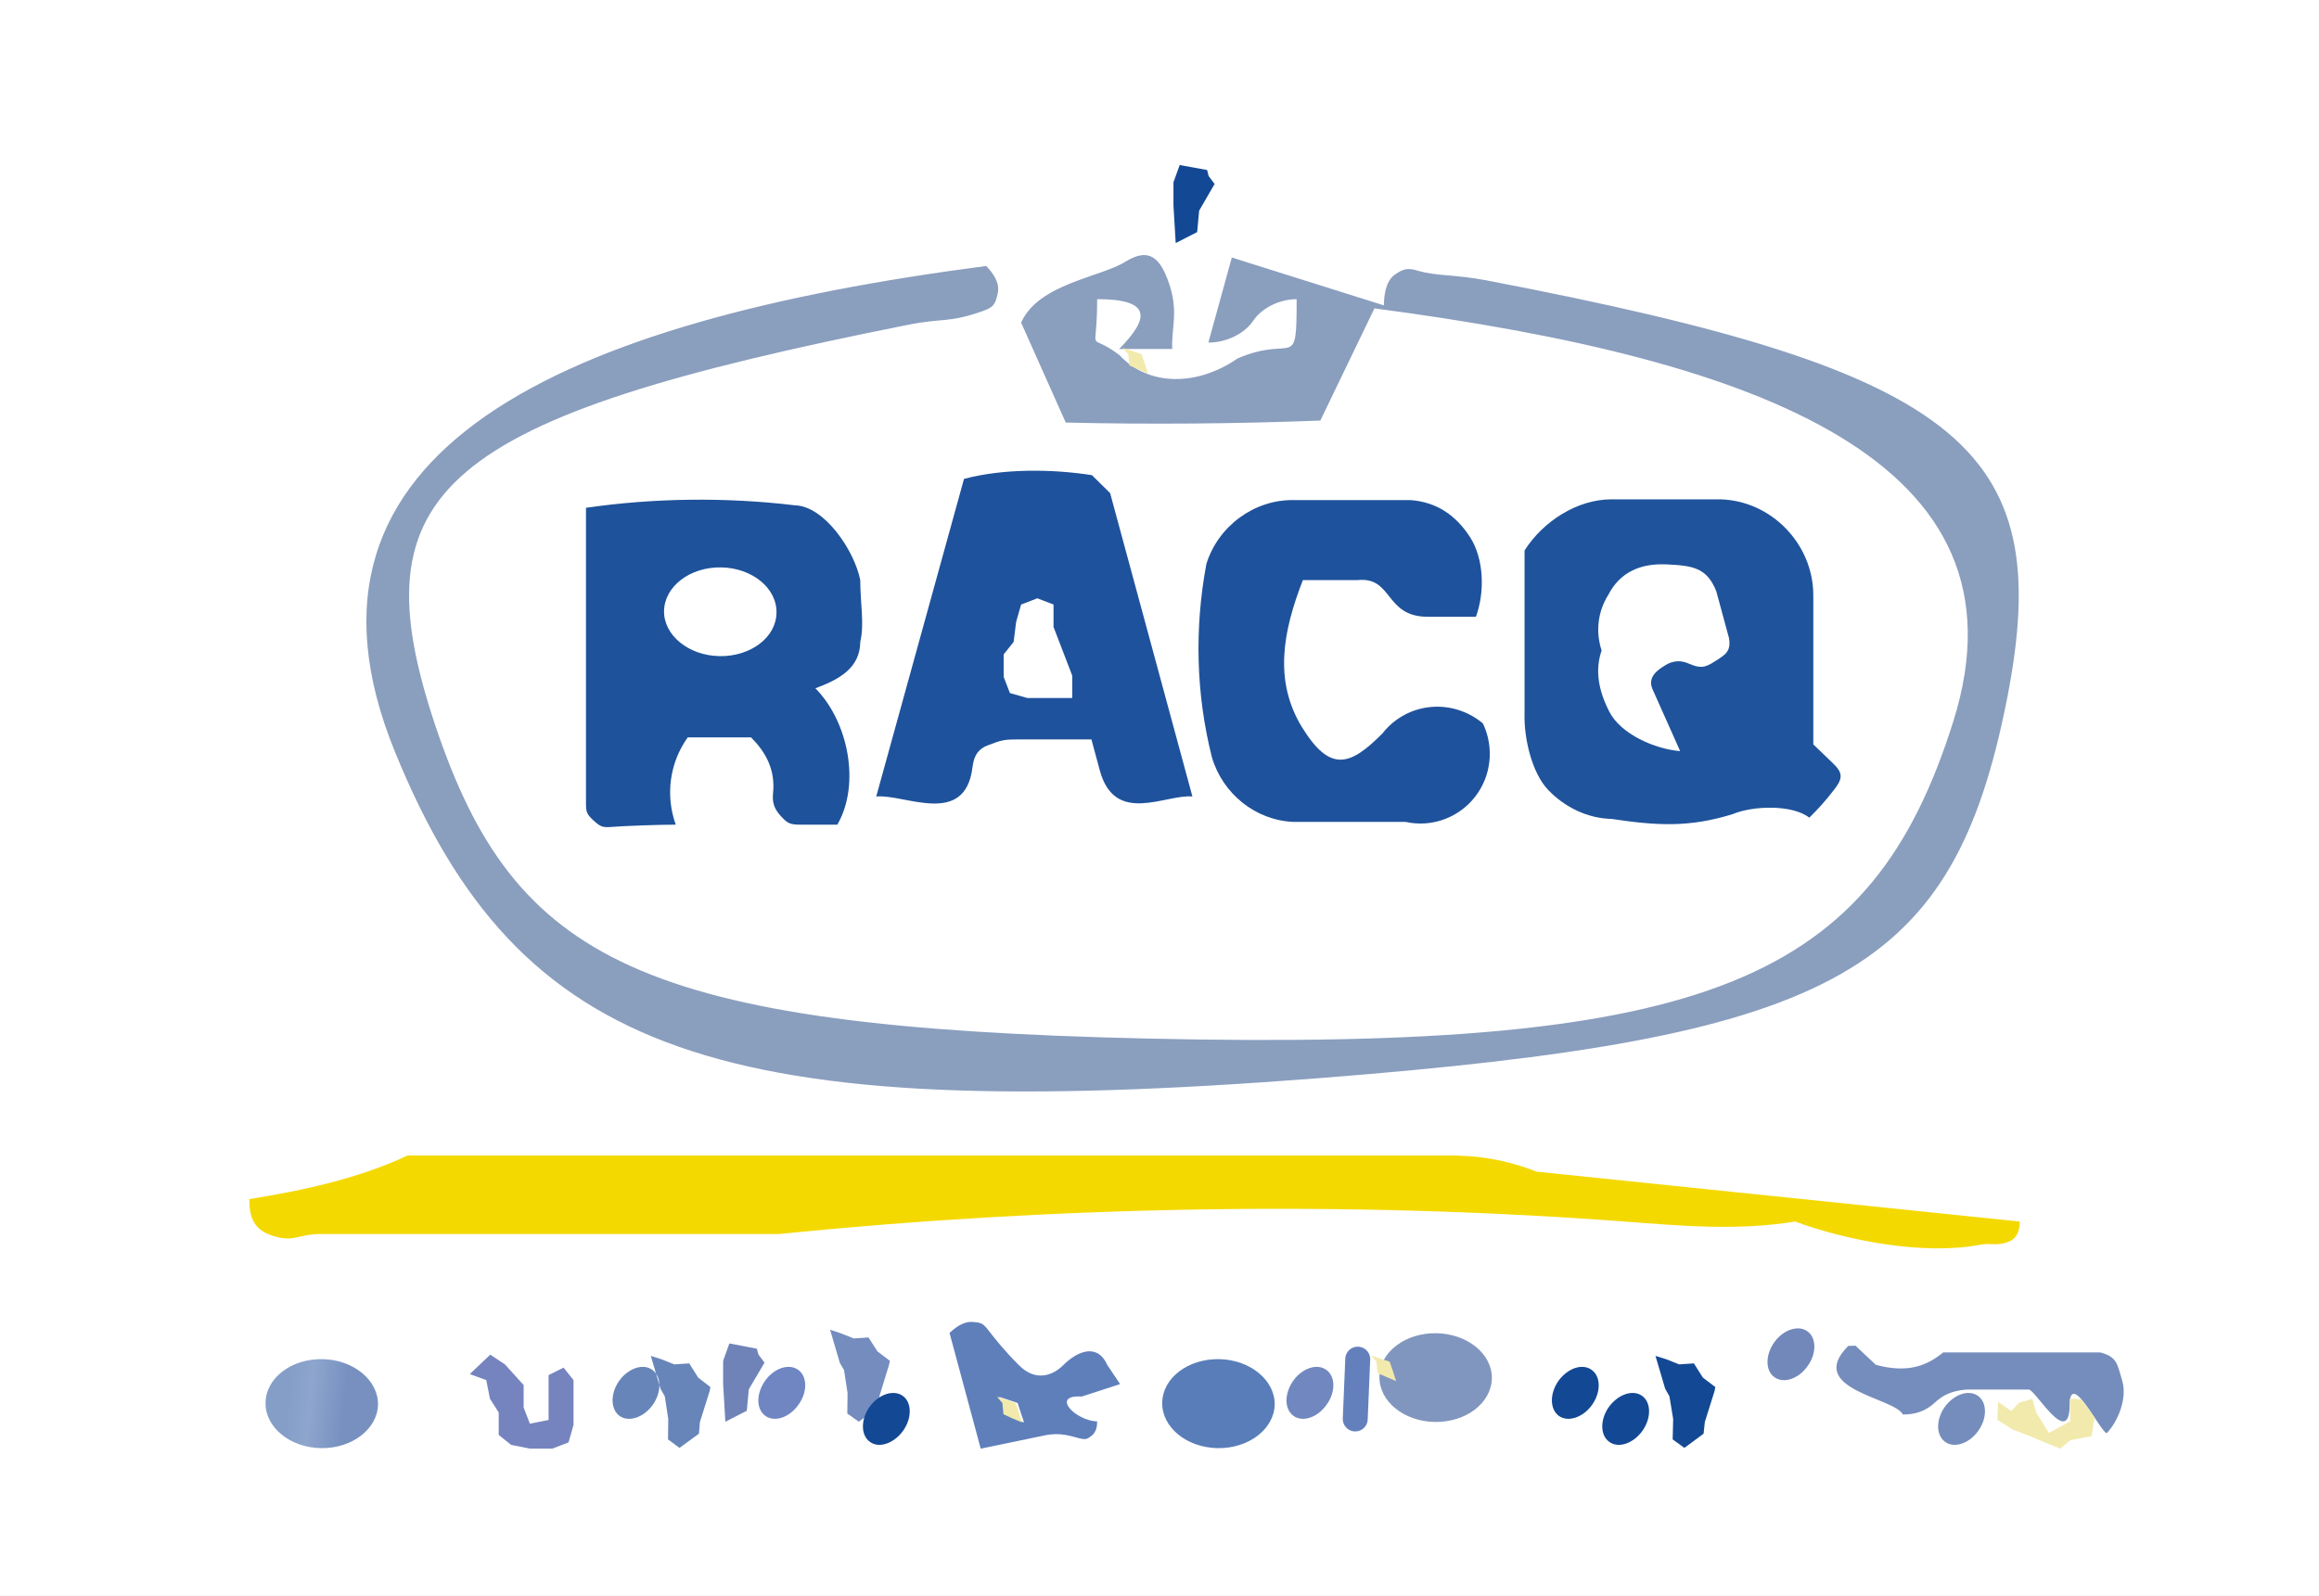
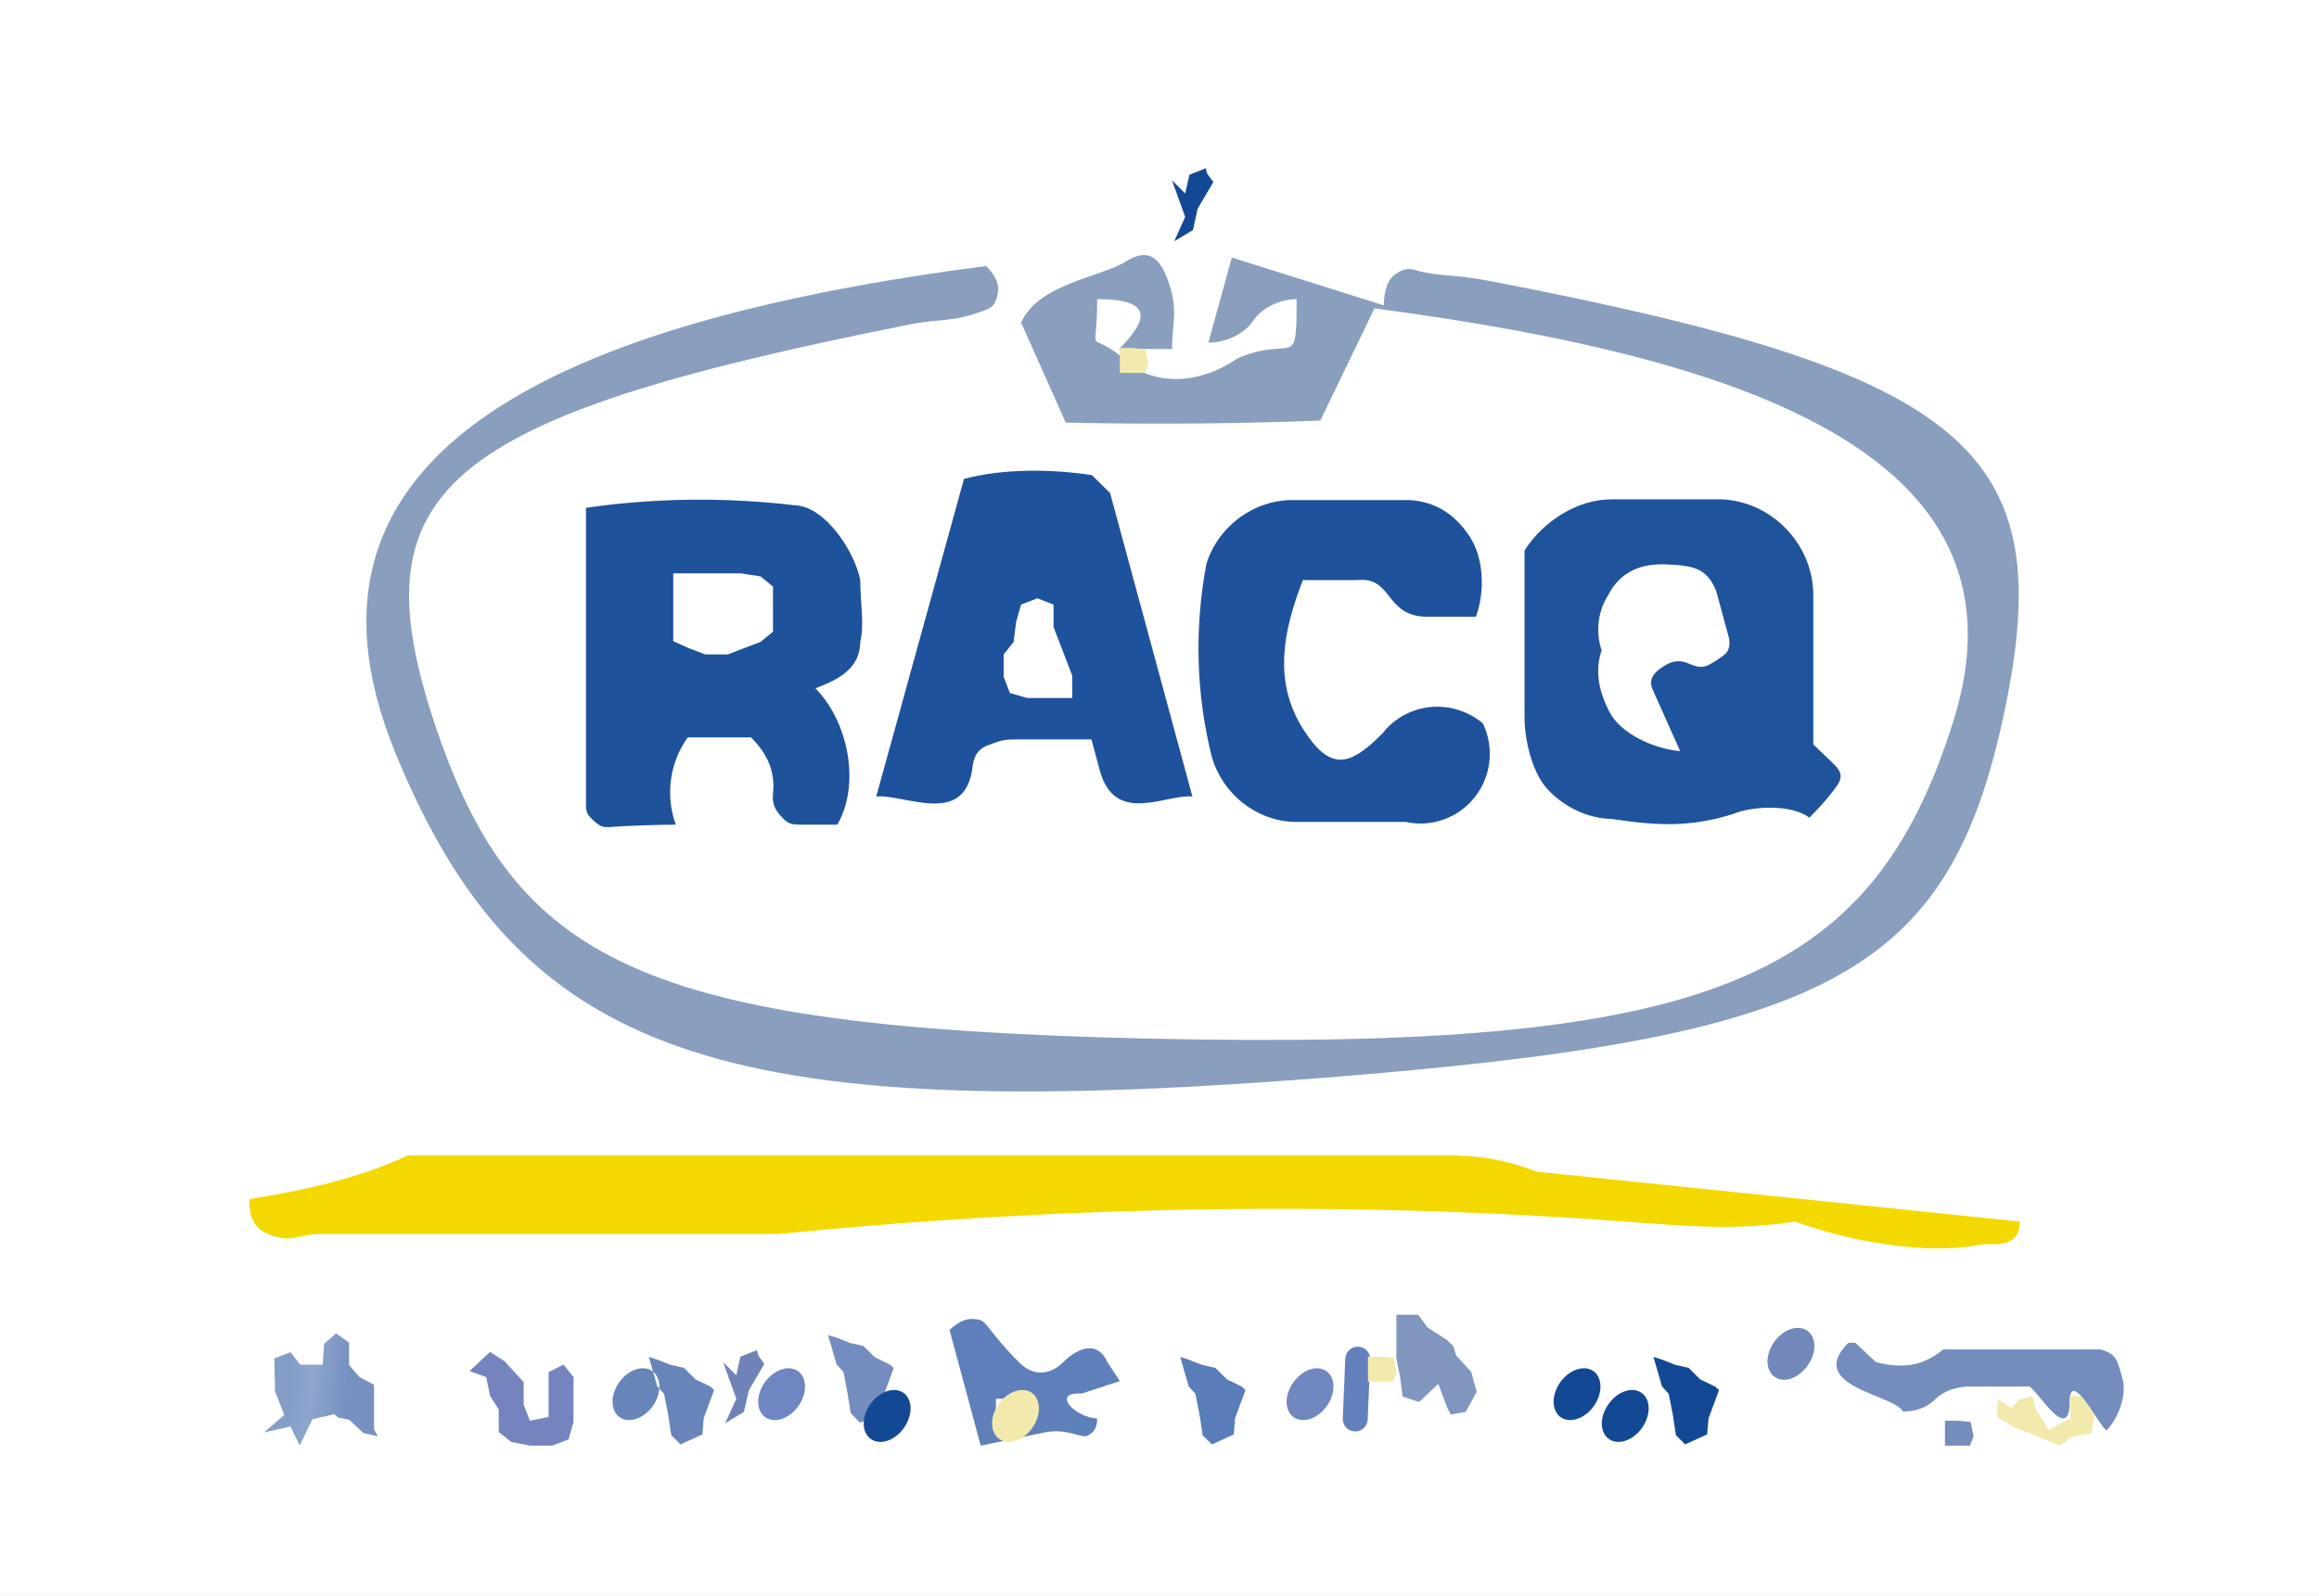
<svg xmlns="http://www.w3.org/2000/svg" viewBox="0 0 93 64" width="93" height="64">
  <defs>
    <linearGradient id="grad15" gradientUnits="userSpaceOnUse" x1="14.96" y1="55.47" x2="10.92" y2="55.06">
      <stop offset="0.256" stop-color="#7790c0" />
      <stop offset="0.598" stop-color="#8ea6cd" />
      <stop offset="0.814" stop-color="#859ec8" />
    </linearGradient>
  </defs>
  <rect width="100%" height="100%" fill="#ffffff" />
-   <path data-region="0" d="M72.49 54.80C72.13 55.31 71.54 55.51 71.17 55.25C70.79 54.99 70.79 54.36 71.15 53.85C71.51 53.34 72.11 53.14 72.48 53.40C72.85 53.66 72.86 54.29 72.49 54.80Z" fill="#7288ba" fill-rule="evenodd" />
-   <path data-region="1" d="M48.46 13.74L49.40 10.33L55.50 12.25C55.50 11.92 55.55 11.31 55.92 11.03C56.30 10.75 56.50 10.75 56.86 10.86C57.67 11.09 58.34 11.00 59.63 11.25C78.95 14.95 82.61 18.01 80.38 28.57C78.15 39.14 73.29 41.66 52.88 43.25C28.84 45.12 20.82 42.37 15.84 30.16C10.86 17.96 22.71 12.86 39.55 10.67C39.78 10.91 40.12 11.32 40.01 11.78C39.91 12.24 39.83 12.33 39.38 12.49C38.03 12.96 37.81 12.75 36.41 13.03C17.62 16.77 14.29 19.65 17.46 29.11C20.63 38.56 25.68 41.20 46.00 41.66C68.66 42.18 75.08 39.30 78.34 28.92C81.59 18.53 70.69 14.42 55.12 12.37L52.95 16.87C49.60 17.00 46.09 17.03 42.74 16.95L40.95 12.94C41.65 11.38 44.11 11.13 45.13 10.50C46.08 9.91 46.53 10.33 46.89 11.39C47.27 12.52 46.97 13.17 47.01 14.00L44.88 14.00C46.14 12.73 46.15 12.00 44.00 12.00C44.00 14.44 43.55 13.22 44.90 14.25C46.06 15.50 48.01 15.50 49.63 14.38C51.89 13.40 52.00 14.97 52.00 12.00C51.35 12.00 50.61 12.33 50.25 12.88C49.88 13.42 49.12 13.75 48.46 13.74Z" fill="#8a9ebe" fill-rule="evenodd" />
+   <path data-region="0" d="M72.49 54.78C72.13 55.29 71.54 55.50 71.17 55.23C70.79 54.97 70.79 54.34 71.15 53.83C71.51 53.32 72.11 53.12 72.48 53.38C72.85 53.64 72.86 54.27 72.49 54.78Z" fill="#7288ba" fill-rule="evenodd" />
+   <path data-region="1" d="M48.46 13.74L49.40 10.33L55.50 12.25C55.50 11.92 55.55 11.31 55.92 11.03C56.30 10.75 56.50 10.75 56.86 10.86C57.67 11.09 58.34 11.00 59.63 11.25C78.95 14.95 82.61 18.01 80.38 28.57C78.15 39.14 73.29 41.66 52.88 43.25C28.84 45.12 20.82 42.37 15.84 30.16C10.86 17.96 22.71 12.86 39.55 10.67C39.78 10.91 40.12 11.32 40.01 11.78C39.91 12.24 39.83 12.33 39.38 12.49C38.03 12.96 37.81 12.75 36.41 13.03C17.62 16.77 14.29 19.65 17.46 29.11C20.63 38.56 25.68 41.20 46.00 41.66C68.66 42.18 75.08 39.30 78.34 28.92C81.59 18.53 70.69 14.42 55.12 12.37L52.95 16.87C49.60 17.00 46.09 17.03 42.74 16.95L40.95 12.94C41.65 11.38 44.11 11.13 45.13 10.50C46.08 9.91 46.53 10.33 46.89 11.39C47.27 12.52 46.97 13.17 47.01 14.00L44.88 14.00C46.14 12.73 46.15 12.00 44.00 12.00C44.00 14.44 43.55 13.22 44.90 14.25C46.05 15.50 48.00 15.50 49.62 14.38C51.89 13.40 52.00 14.97 52.00 12.00C51.35 12.00 50.61 12.33 50.25 12.88C49.88 13.42 49.12 13.75 48.46 13.74Z" fill="#8a9ebe" fill-rule="evenodd" />
  <path data-region="2" d="M81.00 49.00C81.00 49.33 80.91 49.71 80.47 49.84C79.97 49.99 79.87 49.84 79.36 49.94C77.16 50.35 74.10 49.78 71.99 49.00C69.67 49.38 67.40 49.17 65.14 49.00C53.98 48.16 42.37 48.38 31.24 49.50L12.87 49.50C11.95 49.50 11.80 49.85 10.93 49.57C10.10 49.31 10.00 48.72 10.00 48.10C12.17 47.75 14.36 47.28 16.35 46.35L25.38 46.35L57.87 46.35C59.23 46.33 60.37 46.51 61.63 47.00L81.00 49.00Z" fill="#f4d901" fill-rule="evenodd" />
  <path data-region="3" d="M72.56 32.80C71.87 32.26 70.28 32.32 69.48 32.66C67.73 33.20 66.44 33.12 64.63 32.85C63.67 32.83 62.75 32.38 62.09 31.69C61.42 30.99 61.11 29.58 61.14 28.62L61.14 22.08C61.88 20.92 63.24 20.03 64.63 20.03L69.00 20.03C71.04 20.09 72.71 21.82 72.72 23.86L72.72 29.86L73.50 30.61C73.91 31.00 73.91 31.22 73.56 31.67C73.16 32.19 72.89 32.47 72.56 32.80ZM67.38 30.13L66.26 27.62C66.07 27.14 66.51 26.86 66.73 26.72C67.15 26.44 67.48 26.51 67.75 26.63C68.17 26.80 68.35 26.81 68.77 26.53C69.22 26.25 69.42 26.12 69.34 25.60L68.83 23.72C68.45 22.76 67.87 22.69 66.84 22.64C65.81 22.59 64.97 22.94 64.50 23.86C64.08 24.52 63.98 25.34 64.23 26.09C63.97 26.86 64.08 27.65 64.54 28.55C65.00 29.45 66.37 30.05 67.38 30.13Z" fill="#1f539c" fill-rule="evenodd" />
-   <path data-region="4" d="M33.58 33.08L32.12 33.08C31.68 33.08 31.59 33.04 31.29 32.71C30.99 32.38 30.98 32.09 31.00 31.84C31.11 30.85 30.68 30.14 30.12 29.58L27.58 29.58C26.85 30.60 26.68 31.91 27.10 33.08C26.41 33.08 25.03 33.13 24.54 33.17C24.17 33.20 24.09 33.17 23.81 32.92C23.53 32.66 23.50 32.58 23.50 32.21L23.50 20.37C26.25 19.97 29.12 19.94 31.88 20.27C33.07 20.30 34.27 22.10 34.50 23.27C34.50 24.24 34.67 25.01 34.50 25.75C34.49 26.79 33.67 27.25 32.70 27.61C34.02 28.94 34.52 31.46 33.58 33.08ZM28.86 26.32C27.62 26.30 26.62 25.49 26.63 24.51C26.65 23.52 27.67 22.74 28.92 22.76C30.16 22.78 31.16 23.59 31.14 24.58C31.13 25.56 30.11 26.34 28.86 26.32Z" fill="#1e529a" fill-rule="evenodd" />
+   <path data-region="4" d="M33.58 33.08L32.12 33.08C31.68 33.08 31.59 33.04 31.29 32.71C30.99 32.38 30.98 32.09 31.00 31.84C31.11 30.85 30.68 30.14 30.12 29.58L27.58 29.58C26.85 30.60 26.68 31.91 27.10 33.08C26.41 33.08 25.03 33.13 24.54 33.17C24.17 33.20 24.09 33.17 23.81 32.92C23.53 32.66 23.50 32.58 23.50 32.21L23.50 20.37C26.25 19.97 29.12 19.94 31.88 20.27C33.07 20.30 34.27 22.10 34.50 23.27C34.50 24.24 34.67 25.01 34.50 25.75C34.49 26.79 33.67 27.25 32.70 27.61C34.02 28.94 34.52 31.46 33.58 33.08ZM27.00 23.00L27.00 23.91L27.00 24.81L27.00 25.72L27.62 26.00L28.28 26.25L29.19 26.25L29.84 26.00L30.50 25.75L31.00 25.34L31.00 24.44L31.00 23.53L30.50 23.12L29.72 23.00L28.81 23.00L27.91 23.00L27.00 23.00Z" fill="#1e529a" fill-rule="evenodd" />
  <path data-region="5" d="M47.82 31.95C46.74 31.85 44.72 33.12 44.11 30.92L43.77 29.66L40.88 29.66C40.27 29.66 40.18 29.68 39.61 29.90C39.10 30.09 39.04 30.51 39.00 30.78C38.70 33.20 36.27 31.84 35.14 31.95L38.66 19.21C40.24 18.79 42.18 18.81 43.79 19.06L44.52 19.78L47.82 31.95ZM40.25 26.25L40.25 27.15L40.50 27.80L41.20 28.00L42.10 28.00L43.00 28.00L43.00 27.10L42.75 26.45L42.50 25.80L42.25 25.15L42.25 24.25L41.60 24.00L40.95 24.25L40.75 24.95L40.65 25.75L40.25 26.25Z" fill="#1f529c" fill-rule="evenodd" />
  <path data-region="6" d="M52.25 23.27C51.44 25.35 51.08 27.32 52.22 29.18C53.34 30.99 54.14 30.74 55.45 29.41C55.92 28.81 56.62 28.43 57.38 28.36C58.13 28.29 58.89 28.53 59.47 29.02C59.93 29.98 59.81 31.13 59.15 31.97C58.49 32.81 57.41 33.20 56.37 32.97L51.88 32.97C50.35 32.91 49.03 31.84 48.60 30.37C47.96 27.83 47.90 25.19 48.38 22.62C48.85 21.11 50.29 20.04 51.87 20.06L56.55 20.06C57.60 20.13 58.38 20.66 58.95 21.54C59.52 22.42 59.55 23.76 59.19 24.74L57.25 24.74C55.52 24.74 55.87 23.12 54.44 23.27L52.25 23.27Z" fill="#1f529c" fill-rule="evenodd" />
-   <path data-region="7" d="M74.41 53.98L75.23 54.75C76.51 55.09 77.27 54.79 77.93 54.25L84.23 54.25C84.91 54.43 84.91 54.72 85.11 55.39C85.31 56.06 84.97 56.98 84.49 57.49C84.26 57.49 83.01 54.88 83.00 56.37C82.98 58.11 81.65 55.79 81.37 55.74L78.87 55.74C78.23 55.79 77.90 55.99 77.62 56.24C77.20 56.64 76.77 56.74 76.31 56.74C75.98 56.06 72.38 55.74 74.12 53.99L74.41 53.98ZM79.34 57.39C78.98 57.90 78.38 58.11 78.01 57.84C77.64 57.58 77.63 56.95 77.99 56.44C78.36 55.93 78.95 55.73 79.32 55.99C79.69 56.25 79.70 56.88 79.34 57.39Z" fill="#758dbc" fill-rule="evenodd" />
-   <path data-region="8" d="M38.08 53.47C38.28 53.28 38.63 52.99 39.02 53.03C39.35 53.05 39.42 53.09 39.63 53.35C39.90 53.70 40.25 54.15 40.87 54.77C41.55 55.45 42.24 55.16 42.63 54.77C43.23 54.17 44.02 53.88 44.41 54.76L44.92 55.52L43.38 56.02C42.13 55.94 43.10 56.98 44.00 57.02C44.00 57.20 43.97 57.44 43.78 57.59C43.59 57.74 43.54 57.75 43.30 57.70C42.97 57.62 42.54 57.44 41.89 57.58L39.33 58.11L38.08 53.47ZM40.06 56.03L40.43 56.15L40.81 56.28L40.93 56.65L41.07 57.06L40.69 56.90L40.32 56.73L40.28 56.28L40.06 56.03Z" fill="#5f7fbb" fill-rule="evenodd" />
-   <path data-region="9" d="M26.18 56.35C25.82 56.86 25.22 57.06 24.85 56.80C24.48 56.53 24.47 55.91 24.83 55.39C25.20 54.88 25.79 54.68 26.16 54.95C26.53 55.21 26.54 55.84 26.18 56.35ZM26.51 54.52L27.04 54.73L27.64 54.69L28.00 55.26L28.49 55.64L28.46 55.80L28.07 57.04L28.03 57.51L27.25 58.08L26.79 57.74L26.80 56.92L26.66 56.01L26.49 55.71L26.10 54.39Z" fill="#6785b9" fill-rule="evenodd" />
-   <path data-region="10" d="M48.83 58.09C47.59 58.07 46.59 57.25 46.61 56.27C46.62 55.28 47.64 54.50 48.89 54.52C50.13 54.54 51.13 55.36 51.12 56.34C51.10 57.32 50.08 58.11 48.83 58.09Z" fill="#587db8" fill-rule="evenodd" />
-   <path data-region="11" d="M57.54 57.04C56.30 57.02 55.30 56.21 55.32 55.22C55.33 54.24 56.36 53.46 57.60 53.48C58.85 53.50 59.84 54.31 59.83 55.29C59.81 56.28 58.79 57.06 57.54 57.04Z" fill="#8196be" fill-rule="evenodd" />
-   <path data-region="12" d="M18.84 55.12L19.66 54.34L20.25 54.73L21.00 55.56L21.00 56.46L21.25 57.11L22.00 56.96L22.00 56.06L22.00 55.16L22.60 54.86L23.00 55.36L23.00 56.26L23.00 57.16L22.80 57.86L22.15 58.11L21.25 58.11L20.50 57.96L20.00 57.56L20.00 56.66L19.65 56.11L19.50 55.36Z" fill="#7584bf" fill-rule="evenodd" />
-   <path data-region="13" d="M47.06 7.31L47.31 6.62L48.41 6.82L48.47 7.06L48.71 7.38L48.09 8.45L48.01 9.31L47.15 9.75L47.06 8.25L47.06 7.31Z" fill="#134894" fill-rule="evenodd" />
-   <path data-region="14" d="M80.66 56.60L80.97 56.27L81.50 56.11L81.66 56.66L82.17 57.48L83.03 57.01L83.00 56.11L83.47 56.13L84.00 56.86L83.88 57.61L83.03 57.77L82.62 58.11L82.00 57.86L81.41 57.61L80.75 57.36L80.10 56.96L80.13 56.23Z" fill="#f2eaac" fill-rule="evenodd" />
-   <path data-region="15" d="M12.87 58.09C11.63 58.07 10.63 57.25 10.65 56.27C10.66 55.28 11.68 54.50 12.93 54.52C14.17 54.54 15.17 55.36 15.16 56.34C15.14 57.32 14.12 58.11 12.87 58.09Z" fill="url(#grad15)" fill-rule="evenodd" />
-   <path data-region="16" d="M66.81 54.52L67.34 54.73L67.93 54.69L68.29 55.26L68.79 55.64L68.76 55.80L68.37 57.04L68.32 57.51L67.55 58.08L67.08 57.74L67.10 56.92L66.95 56.01L66.78 55.71L66.39 54.39Z" fill="#134894" fill-rule="evenodd" />
-   <path data-region="17" d="M33.71 53.48L34.24 53.69L34.83 53.65L35.19 54.21L35.69 54.59L35.65 54.76L35.27 56.00L35.22 56.46L34.44 57.03L33.98 56.70L33.99 55.88L33.85 54.96L33.68 54.67L33.29 53.34Z" fill="#748cbe" fill-rule="evenodd" />
+   <path data-region="7" d="M74.40 53.86L75.23 54.64C76.51 54.97 77.27 54.67 77.93 54.13L84.23 54.13C84.91 54.31 84.91 54.60 85.11 55.27C85.31 55.94 84.97 56.86 84.49 57.37C84.26 57.37 83.01 54.77 83.00 56.25C82.98 57.99 81.65 55.67 81.37 55.62L78.87 55.62C78.23 55.67 77.90 55.87 77.62 56.12C77.20 56.52 76.77 56.62 76.31 56.62C75.98 55.94 72.38 55.62 74.12 53.87L74.40 53.86ZM78.00 56.99L78.50 56.99L79.03 57.04L79.15 57.61L79.00 57.99L78.50 57.99L78.00 57.99L78.00 57.49L78.00 56.99Z" fill="#758dbc" fill-rule="evenodd" />
+   <path data-region="8" d="M38.08 53.35C38.28 53.16 38.63 52.88 39.02 52.91C39.35 52.93 39.42 52.97 39.63 53.23C39.90 53.58 40.25 54.03 40.87 54.65C41.55 55.33 42.24 55.04 42.63 54.65C43.23 54.05 44.02 53.76 44.41 54.64L44.91 55.40L43.38 55.90C42.13 55.83 43.10 56.86 44.00 56.90C44.00 57.08 43.97 57.32 43.78 57.48C43.59 57.63 43.54 57.64 43.30 57.58C42.97 57.50 42.54 57.33 41.89 57.46L39.33 57.99L38.08 53.35ZM39.94 56.11L40.44 56.11L40.96 56.17L41.09 56.74L40.94 57.11L40.44 57.11L39.94 57.11L39.94 56.61L39.94 56.11Z" fill="#5f7fbb" fill-rule="evenodd" />
+   <path data-region="9" d="M26.18 56.40C25.82 56.91 25.22 57.11 24.85 56.85C24.48 56.59 24.47 55.96 24.83 55.45C25.19 54.94 25.79 54.74 26.16 55.00C26.53 55.26 26.54 55.89 26.18 56.40ZM26.33 54.53L26.90 54.75L27.43 54.87L27.89 55.33L28.49 55.62L28.64 55.76L28.22 56.89L28.17 57.54L27.29 57.94L26.92 57.57L26.80 56.77L26.63 55.91L26.36 55.61L26.02 54.43Z" fill="#6785b9" fill-rule="evenodd" />
+   <path data-region="10" d="M47.64 54.53L48.21 54.75L48.74 54.87L49.20 55.33L49.80 55.62L49.95 55.76L49.53 56.89L49.48 57.54L48.60 57.94L48.23 57.57L48.11 56.77L47.94 55.91L47.67 55.61L47.33 54.43Z" fill="#587db8" fill-rule="evenodd" />
+   <path data-region="11" d="M56.00 52.74L56.88 52.74L57.25 53.25L58.01 53.74L58.28 53.99L58.40 54.38L59.00 55.03L59.22 55.83L58.78 56.64L58.18 56.74L58.03 56.45L57.68 55.51L56.91 56.24L56.25 56.02L56.15 55.24L56.00 54.50L56.00 53.62L56.00 52.74Z" fill="#8196be" fill-rule="evenodd" />
+   <path data-region="12" d="M18.83 55.00L19.65 54.23L20.24 54.61L21.00 55.44L21.00 56.34L21.25 56.99L22.00 56.84L22.00 55.94L22.00 55.04L22.60 54.74L23.00 55.24L23.00 56.14L23.00 57.04L22.80 57.74L22.15 57.99L21.25 57.99L20.50 57.84L20.00 57.44L20.00 56.54L19.65 55.99L19.50 55.24Z" fill="#7584bf" fill-rule="evenodd" />
+   <path data-region="13" d="M47.53 7.76L47.70 7.01L48.35 6.75L48.42 6.98L48.66 7.30L48.03 8.37L47.84 9.23L47.09 9.68L47.53 8.70L47.00 7.23Z" fill="#134894" fill-rule="evenodd" />
+   <path data-region="14" d="M80.65 56.48L80.97 56.15L81.50 55.99L81.65 56.54L82.16 57.36L83.03 56.89L83.00 55.99L83.47 56.01L84.00 56.74L83.88 57.49L83.03 57.65L82.62 57.99L82.00 57.74L81.40 57.49L80.75 57.24L80.09 56.84L80.12 56.11Z" fill="#f2eaac" fill-rule="evenodd" />
+   <path data-region="15" d="M11.00 54.49L11.65 54.24L12.04 54.74L12.94 54.74L13.00 53.90L13.48 53.49L14.00 53.86L14.00 54.76L14.42 55.24L15.00 55.55L15.00 56.45L15.00 57.34L15.15 57.61L14.58 57.49L14.00 56.95L13.56 56.86L13.47 56.78L13.40 56.73L12.53 56.93L12.02 57.99L11.65 57.22L10.59 57.46L11.40 56.76L11.03 55.81L11.00 54.49Z" fill="url(#grad15)" fill-rule="evenodd" />
+   <path data-region="16" d="M66.63 54.53L67.19 54.75L67.72 54.87L68.18 55.33L68.78 55.62L68.94 55.76L68.52 56.89L68.46 57.54L67.58 57.94L67.21 57.57L67.09 56.77L66.92 55.91L66.65 55.61L66.31 54.43Z" fill="#134894" fill-rule="evenodd" />
+   <path data-region="17" d="M33.53 53.65L34.09 53.87L34.62 53.99L35.09 54.45L35.69 54.74L35.84 54.88L35.42 56.02L35.36 56.67L34.49 57.07L34.12 56.69L33.99 55.90L33.83 55.04L33.55 54.73L33.21 53.56Z" fill="#748cbe" fill-rule="evenodd" />
  <path data-region="18" d="M54.45 54.52L54.35 56.92" fill="none" stroke="#6480bc" stroke-width="1.00" stroke-linecap="round" stroke-linejoin="round" />
-   <path data-region="19" d="M65.87 57.39C65.51 57.90 64.91 58.11 64.54 57.84C64.17 57.58 64.16 56.95 64.52 56.44C64.89 55.93 65.48 55.73 65.85 55.99C66.22 56.25 66.23 56.88 65.87 57.39Z" fill="#134894" fill-rule="evenodd" />
-   <path data-region="20" d="M63.85 56.35C63.49 56.86 62.89 57.06 62.52 56.80C62.15 56.53 62.14 55.91 62.50 55.39C62.87 54.88 63.46 54.68 63.83 54.95C64.20 55.21 64.21 55.84 63.85 56.35Z" fill="#134894" fill-rule="evenodd" />
-   <path data-region="21" d="M29.00 54.59L29.25 53.89L30.35 54.10L30.42 54.34L30.66 54.66L30.03 55.73L29.95 56.59L29.09 57.03L29.00 55.53L29.00 54.59Z" fill="#7083b9" fill-rule="evenodd" />
-   <path data-region="22" d="M32.02 56.35C31.66 56.86 31.07 57.06 30.70 56.80C30.32 56.53 30.32 55.91 30.68 55.39C31.04 54.88 31.64 54.68 32.01 54.95C32.38 55.21 32.39 55.84 32.02 56.35Z" fill="#6f86c3" fill-rule="evenodd" />
-   <path data-region="23" d="M53.20 56.35C52.84 56.86 52.25 57.06 51.88 56.80C51.50 56.53 51.50 55.91 51.86 55.39C52.22 54.88 52.82 54.68 53.19 54.95C53.56 55.21 53.57 55.84 53.20 56.35Z" fill="#7187c0" fill-rule="evenodd" />
-   <path data-region="24" d="M54.98 54.37L55.36 54.50L55.73 54.62L55.86 55.00L55.99 55.40L55.61 55.24L55.24 55.08L55.20 54.62L54.98 54.37Z" fill="#f2eaac" fill-rule="evenodd" />
-   <path data-region="25" d="M39.98 56.03L40.36 56.15L40.73 56.28L40.86 56.65L40.99 57.06L40.61 56.90L40.24 56.73L40.20 56.28L39.98 56.03Z" fill="#f2eaac" fill-rule="evenodd" />
-   <path data-region="26" d="M36.22 57.39C35.85 57.90 35.26 58.11 34.89 57.84C34.52 57.58 34.51 56.95 34.87 56.44C35.23 55.93 35.83 55.73 36.20 55.99C36.57 56.25 36.58 56.88 36.22 57.39Z" fill="#134894" fill-rule="evenodd" />
-   <path data-region="27" d="M45.03 13.96L45.41 14.08L45.78 14.21L45.91 14.58L46.04 14.99L45.67 14.82L45.29 14.66L45.25 14.21L45.03 13.96Z" fill="#f2eaac" fill-rule="evenodd" />
+   <path data-region="19" d="M65.85 57.28C65.49 57.79 64.89 57.99 64.52 57.72C64.15 57.46 64.14 56.83 64.51 56.32C64.87 55.81 65.46 55.61 65.83 55.87C66.21 56.14 66.21 56.76 65.85 57.28Z" fill="#134894" fill-rule="evenodd" />
+   <path data-region="20" d="M63.92 56.40C63.56 56.91 62.96 57.11 62.59 56.85C62.22 56.59 62.21 55.96 62.57 55.45C62.93 54.94 63.53 54.74 63.90 55.00C64.27 55.26 64.28 55.89 63.92 56.40Z" fill="#134894" fill-rule="evenodd" />
+   <path data-region="21" d="M29.53 55.17L29.69 54.42L30.35 54.16L30.42 54.39L30.65 54.71L30.03 55.78L29.83 56.64L29.08 57.09L29.53 56.11L29.00 54.64Z" fill="#7083b9" fill-rule="evenodd" />
+   <path data-region="22" d="M32.02 56.40C31.66 56.91 31.06 57.11 30.69 56.85C30.32 56.59 30.31 55.96 30.67 55.45C31.04 54.94 31.63 54.74 32.00 55.00C32.37 55.26 32.38 55.89 32.02 56.40Z" fill="#6f86c3" fill-rule="evenodd" />
+   <path data-region="23" d="M53.21 56.40C52.85 56.91 52.26 57.11 51.88 56.85C51.51 56.59 51.50 55.96 51.87 55.45C52.23 54.94 52.82 54.74 53.19 55.00C53.57 55.26 53.57 55.89 53.21 56.40Z" fill="#7187c0" fill-rule="evenodd" />
+   <path data-region="24" d="M54.86 54.42L55.36 54.42L55.89 54.47L56.01 55.04L55.86 55.42L55.36 55.42L54.86 55.42L54.86 54.92L54.86 54.42Z" fill="#f2eaac" fill-rule="evenodd" />
+   <path data-region="25" d="M41.40 57.28C41.03 57.79 40.44 57.99 40.07 57.72C39.70 57.46 39.69 56.83 40.05 56.32C40.41 55.81 41.01 55.61 41.38 55.87C41.75 56.14 41.76 56.76 41.40 57.28Z" fill="#f2eaac" fill-rule="evenodd" />
+   <path data-region="26" d="M36.25 57.28C35.89 57.79 35.29 57.99 34.92 57.72C34.55 57.46 34.54 56.83 34.91 56.32C35.27 55.81 35.86 55.61 36.23 55.87C36.61 56.14 36.61 56.76 36.25 57.28Z" fill="#134894" fill-rule="evenodd" />
+   <path data-region="27" d="M44.91 13.96L45.41 13.96L45.94 14.01L46.06 14.58L45.91 14.96L45.41 14.96L44.91 14.96L44.91 14.46L44.91 13.96Z" fill="#f2eaac" fill-rule="evenodd" />
</svg>
